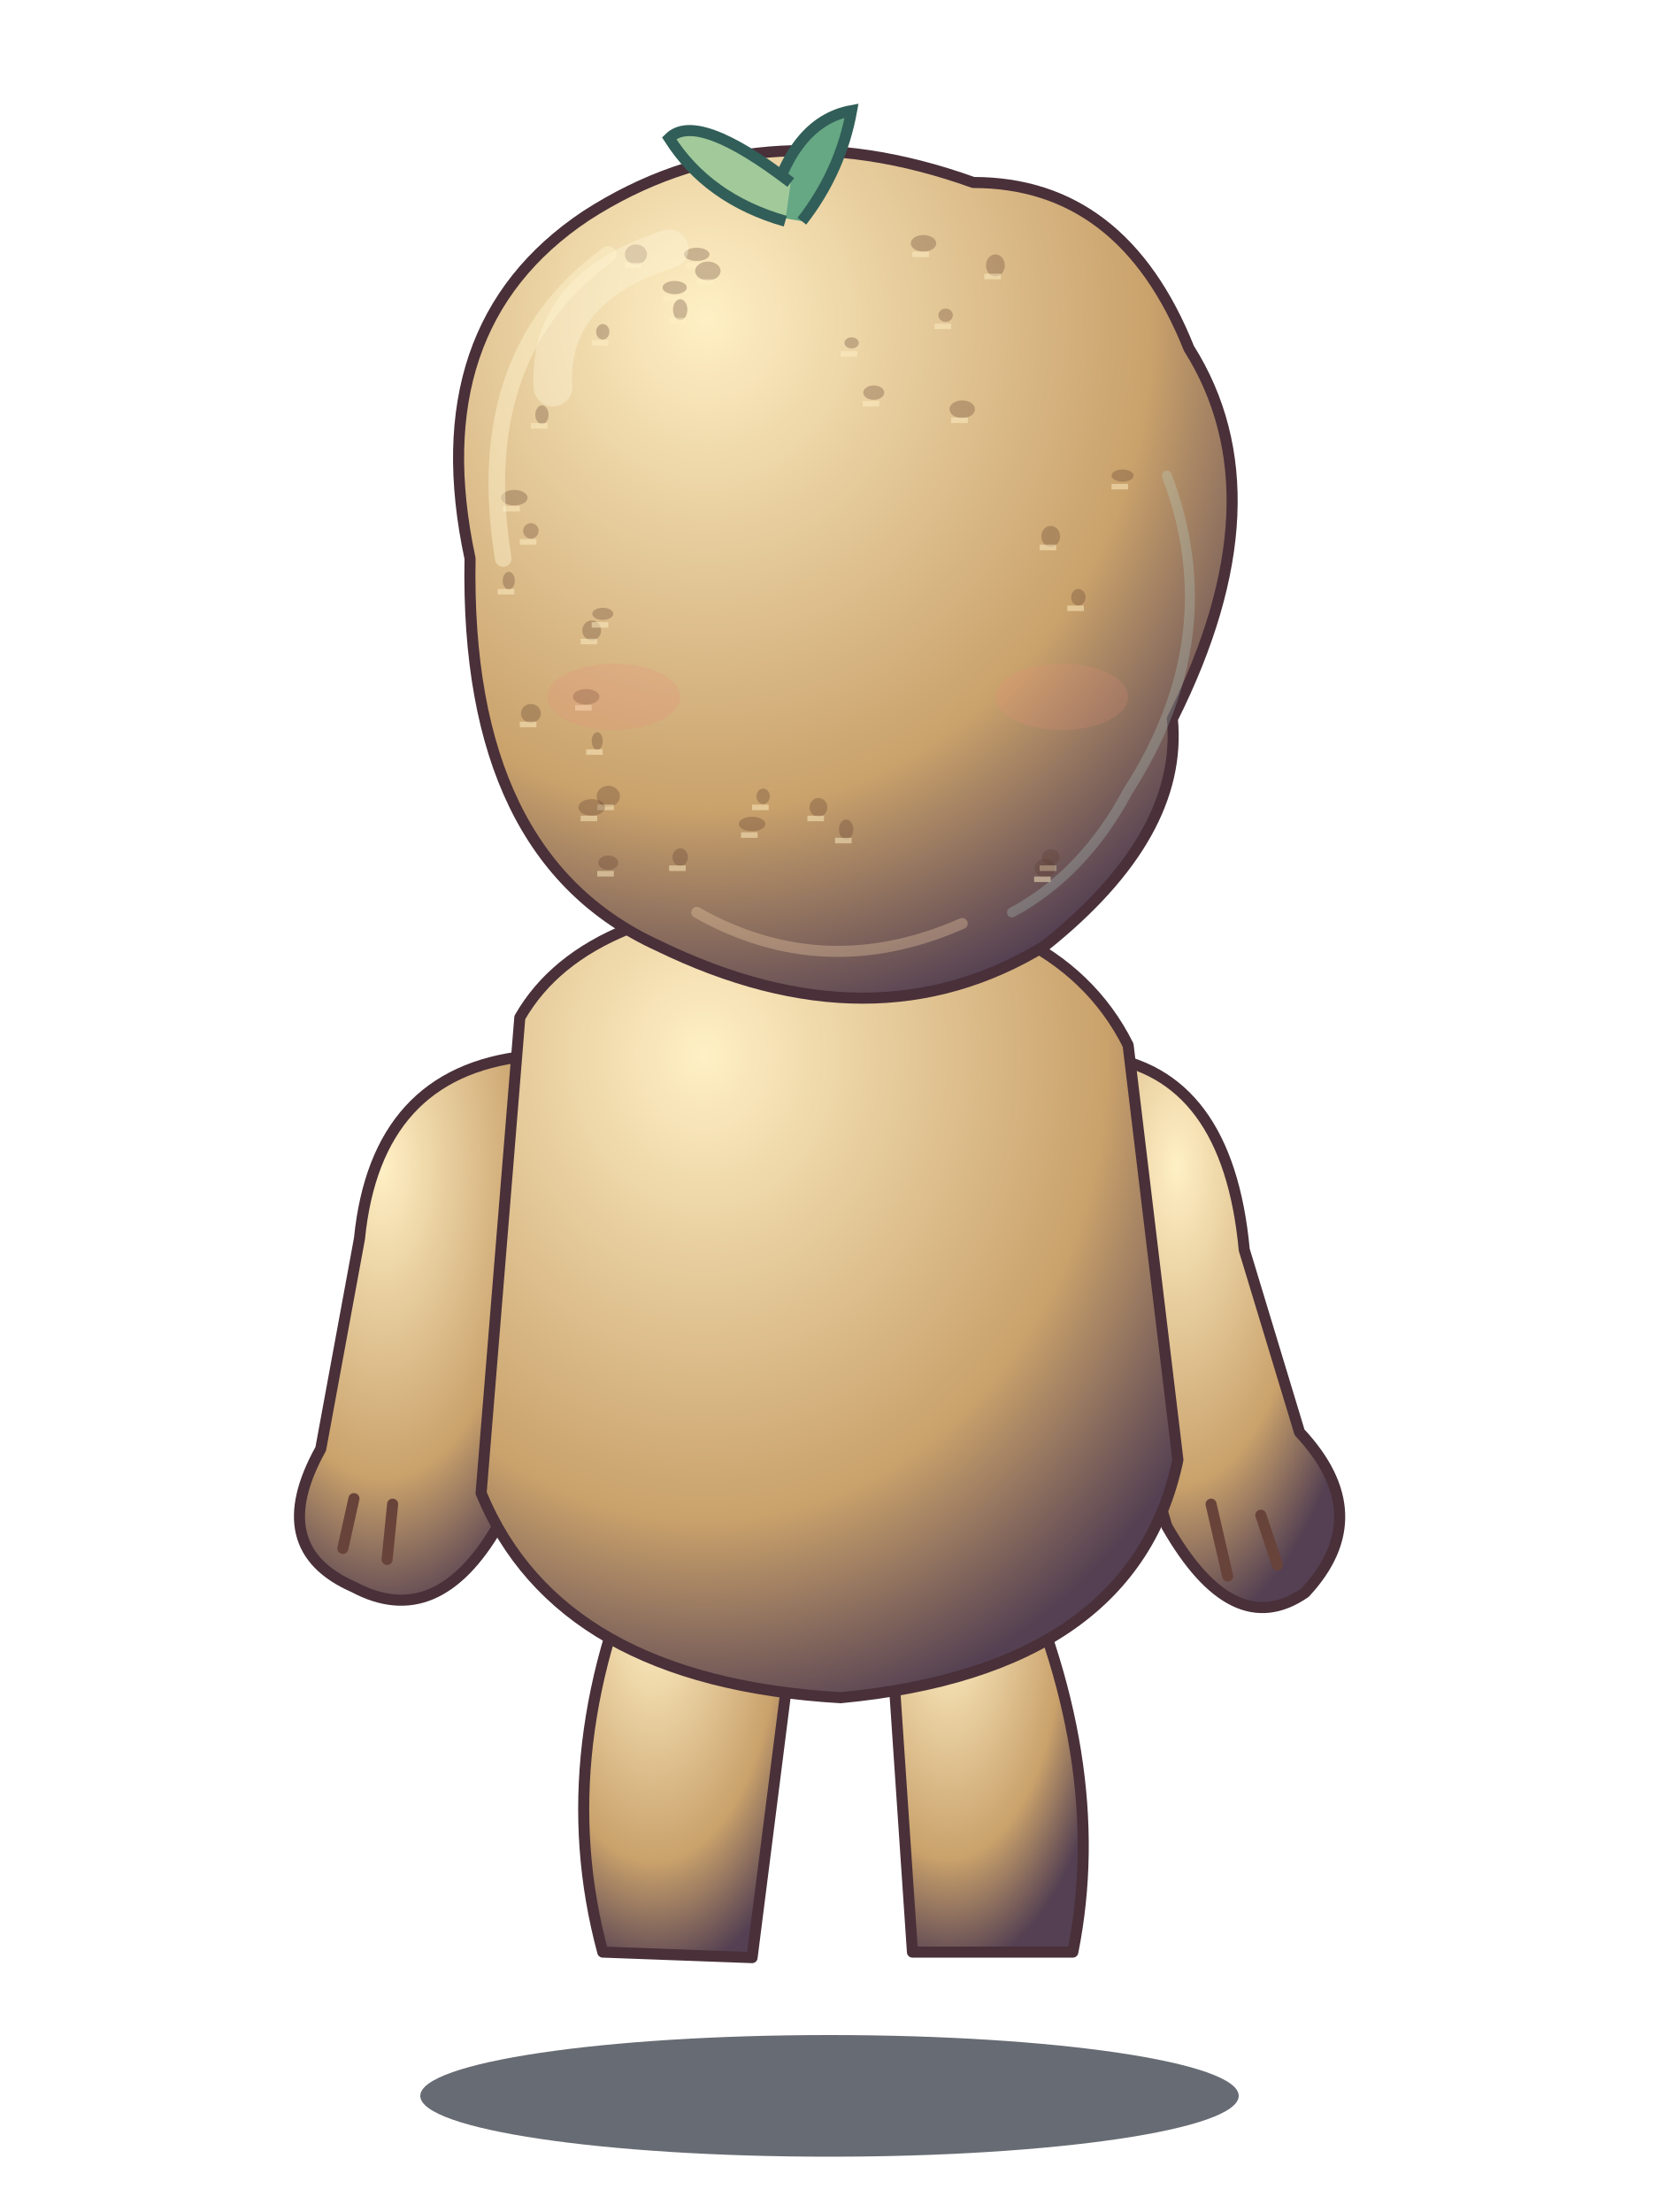
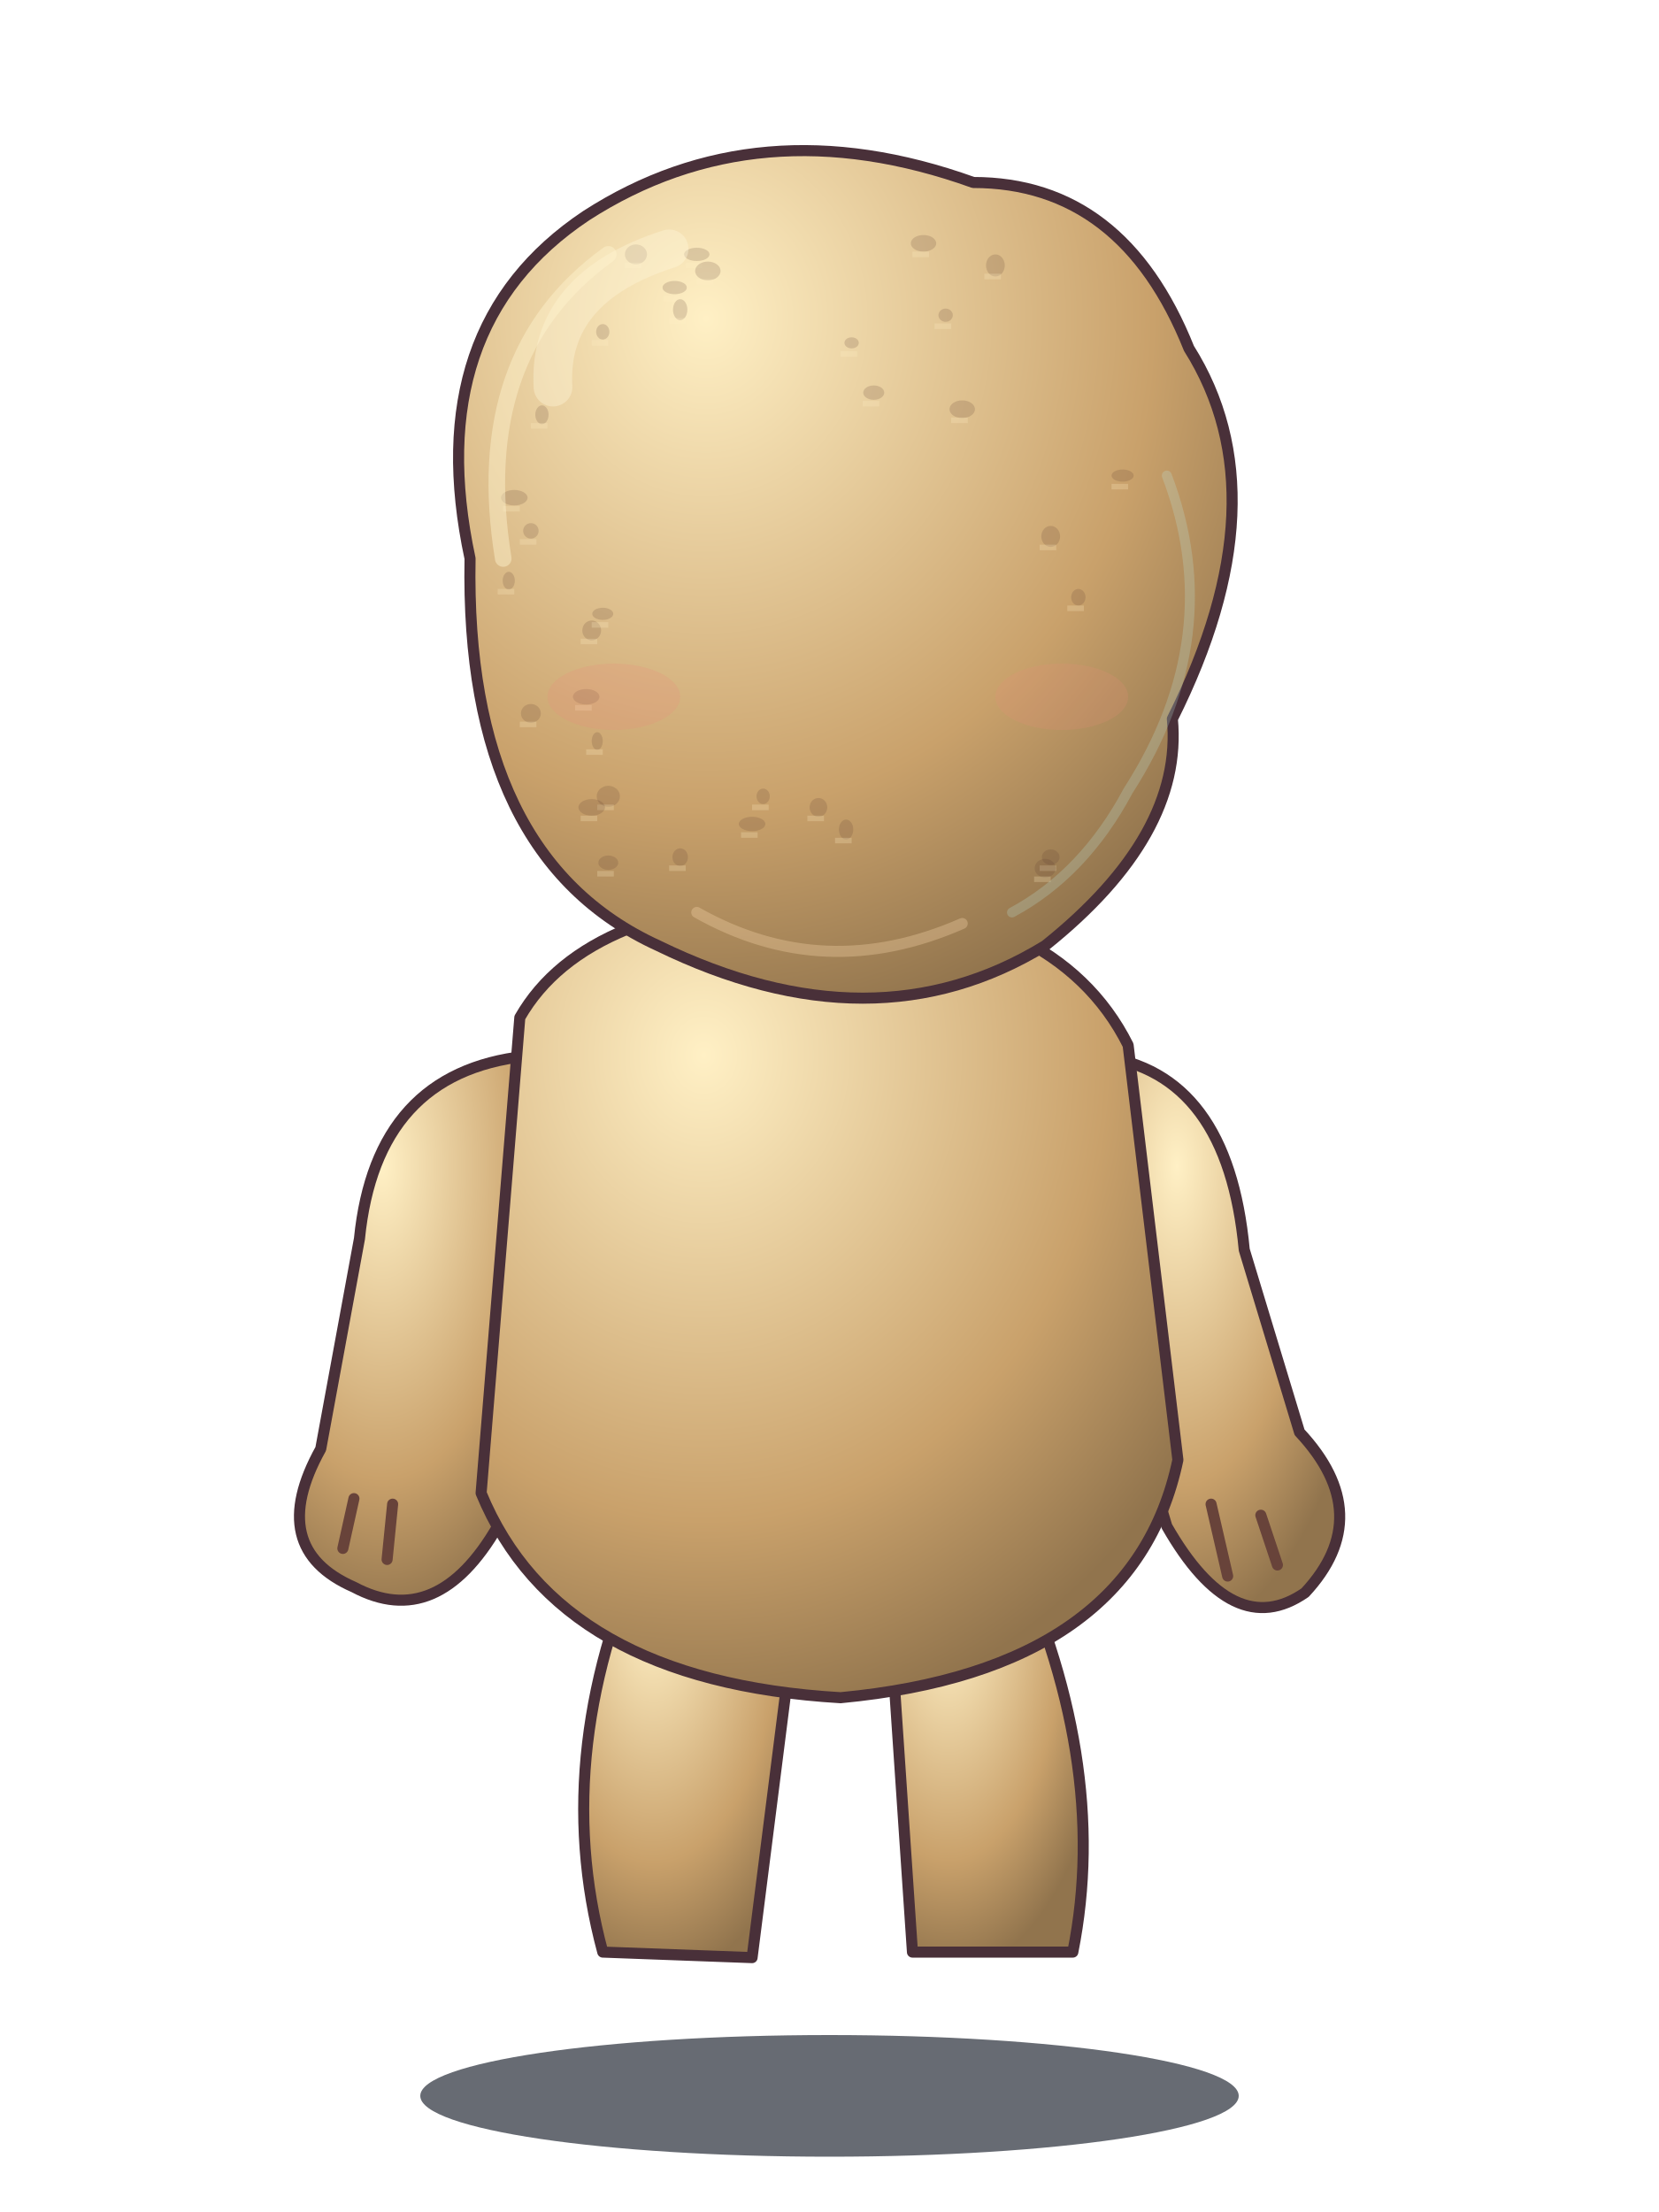
<svg xmlns="http://www.w3.org/2000/svg" viewBox="0 0 300 400">
  <defs>
    <radialGradient id="skin" cx=".32" cy=".2" r=".85">
      <stop stop-color="#fff0c5" />
      <stop offset=".68" stop-color="#c9a16b" />
-       <stop offset="1" stop-color="#544052" />
+       <stop offset="1" stop-color="#91744d" />
    </radialGradient>
    <linearGradient id="cloth" x2=".8" y2="1">
      <stop stop-color="#3d5b75" />
      <stop offset=".5" stop-color="#253648" />
      <stop offset="1" stop-color="#101b2d" />
    </linearGradient>
    <linearGradient id="metal" x2=".75" y2="1">
      <stop stop-color="#dce6e9" />
      <stop offset=".3" stop-color="#7e98ac" />
      <stop offset=".48" stop-color="#e1e9eb" />
      <stop offset=".55" stop-color="#496477" />
      <stop offset="1" stop-color="#192c40" />
    </linearGradient>
    <linearGradient id="trim" x2="1" y2="1">
      <stop stop-color="#edfcff" />
      <stop offset=".4" stop-color="#62eafa" />
      <stop offset="1" stop-color="#287c9f" />
    </linearGradient>
    <linearGradient id="leather" x2=".8" y2="1">
      <stop stop-color="#c59269" />
      <stop offset=".5" stop-color="#855339" />
      <stop offset="1" stop-color="#392722" />
    </linearGradient>
    <linearGradient id="hair" x2=".3" y2="1">
      <stop stop-color="#8f5a36" />
      <stop offset=".6" stop-color="#492b25" />
      <stop offset="1" stop-color="#241b22" />
    </linearGradient>
    <radialGradient id="lens" cx=".3" cy=".15">
      <stop stop-color="#84d9ef" />
      <stop offset=".6" stop-color="#153e64" />
      <stop offset="1" stop-color="#09182b" />
    </radialGradient>
  </defs>
  <ellipse cx="150" cy="379" rx="74" ry="11" fill="#020916" opacity=".6" />
  <g stroke="#493039" stroke-width="2" stroke-linejoin="round">
    <path d="M118 276Q99 316 109 353L136 354L145 283Z" fill="url(#skin)" />
    <path d="M160 279L165 353L194 353Q201 318 182 278Z" fill="url(#skin)" />
    <path d="M95 191Q68 194 65 224L58 262Q48 280 64 287Q79 295 90 276L101 235Z" fill="url(#skin)" />
    <path d="M199 191Q222 194 225 226L235 259Q249 274 236 288Q223 297 211 276L199 236Z" fill="url(#skin)" />
    <path d="M94 184Q106 163 148 162Q191 163 204 189L213 264Q205 302 152 307Q101 304 87 270Z" fill="url(#skin)" />
    <path d="M85 101Q76 59 106 39Q137 19 176 33Q203 33 215 63Q232 90 212 130Q214 151 189 171Q158 190 119 171Q84 155 85 101Z" fill="url(#skin)" />
  </g>
-   <ellipse cx="153" cy="150" rx="1.3" ry="1.8" fill="#59392d" opacity=".3" />
-   <path d="M151 152l3 0" stroke="#fff0c5" opacity=".5" />
-   <ellipse cx="195" cy="108" rx="1.3" ry="1.5" fill="#59392d" opacity=".3" />
-   <path d="M193 110l3 0" stroke="#fff0c5" opacity=".5" />
-   <ellipse cx="93" cy="90" rx="2.4" ry="1.4" fill="#59392d" opacity=".3" />
-   <path d="M91 92l3 0" stroke="#fff0c5" opacity=".5" />
-   <ellipse cx="110" cy="144" rx="2.1" ry="1.9" fill="#59392d" opacity=".3" />
-   <path d="M108 146l3 0" stroke="#fff0c5" opacity=".5" />
-   <ellipse cx="180" cy="48" rx="1.7" ry="2.0" fill="#59392d" opacity=".3" />
-   <path d="M178 50l3 0" stroke="#fff0c5" opacity=".5" />
-   <ellipse cx="190" cy="155" rx="1.6" ry="1.4" fill="#59392d" opacity=".3" />
-   <path d="M188 157l3 0" stroke="#fff0c5" opacity=".5" />
-   <ellipse cx="106" cy="126" rx="2.4" ry="1.4" fill="#59392d" opacity=".3" />
-   <path d="M104 128l3 0" stroke="#fff0c5" opacity=".5" />
-   <ellipse cx="107" cy="146" rx="2.4" ry="1.5" fill="#59392d" opacity=".3" />
-   <path d="M105 148l3 0" stroke="#fff0c5" opacity=".5" />
-   <ellipse cx="154" cy="62" rx="1.3" ry="1.0" fill="#59392d" opacity=".3" />
-   <path d="M152 64l3 0" stroke="#fff0c5" opacity=".5" />
-   <ellipse cx="122" cy="52" rx="2.2" ry="1.2" fill="#59392d" opacity=".3" />
-   <path d="M120 54l3 0" stroke="#fff0c5" opacity=".5" />
-   <ellipse cx="189" cy="157" rx="1.9" ry="1.7" fill="#59392d" opacity=".3" />
-   <path d="M187 159l3 0" stroke="#fff0c5" opacity=".5" />
-   <ellipse cx="107" cy="114" rx="1.7" ry="1.8" fill="#59392d" opacity=".3" />
-   <path d="M105 116l3 0" stroke="#fff0c5" opacity=".5" />
-   <ellipse cx="110" cy="156" rx="1.8" ry="1.3" fill="#59392d" opacity=".3" />
-   <path d="M108 158l3 0" stroke="#fff0c5" opacity=".5" />
-   <ellipse cx="126" cy="46" rx="2.3" ry="1.2" fill="#59392d" opacity=".3" />
-   <path d="M124 48l3 0" stroke="#fff0c5" opacity=".5" />
-   <ellipse cx="92" cy="105" rx="1.1" ry="1.6" fill="#59392d" opacity=".3" />
-   <path d="M90 107l3 0" stroke="#fff0c5" opacity=".5" />
-   <ellipse cx="158" cy="71" rx="1.9" ry="1.3" fill="#59392d" opacity=".3" />
-   <path d="M156 73l3 0" stroke="#fff0c5" opacity=".5" />
-   <ellipse cx="171" cy="57" rx="1.3" ry="1.2" fill="#59392d" opacity=".3" />
-   <path d="M169 59l3 0" stroke="#fff0c5" opacity=".5" />
-   <ellipse cx="136" cy="149" rx="2.4" ry="1.3" fill="#59392d" opacity=".3" />
-   <path d="M134 151l3 0" stroke="#fff0c5" opacity=".5" />
-   <ellipse cx="123" cy="56" rx="1.3" ry="1.9" fill="#59392d" opacity=".3" />
-   <path d="M121 58l3 0" stroke="#fff0c5" opacity=".5" />
-   <ellipse cx="96" cy="129" rx="1.8" ry="1.7" fill="#59392d" opacity=".3" />
-   <path d="M94 131l3 0" stroke="#fff0c5" opacity=".5" />
-   <ellipse cx="167" cy="44" rx="2.3" ry="1.5" fill="#59392d" opacity=".3" />
-   <path d="M165 46l3 0" stroke="#fff0c5" opacity=".5" />
-   <ellipse cx="123" cy="155" rx="1.4" ry="1.6" fill="#59392d" opacity=".3" />
-   <path d="M121 157l3 0" stroke="#fff0c5" opacity=".5" />
-   <ellipse cx="148" cy="146" rx="1.6" ry="1.7" fill="#59392d" opacity=".3" />
-   <path d="M146 148l3 0" stroke="#fff0c5" opacity=".5" />
-   <ellipse cx="128" cy="49" rx="2.3" ry="1.7" fill="#59392d" opacity=".3" />
-   <path d="M126 51l3 0" stroke="#fff0c5" opacity=".5" />
-   <ellipse cx="96" cy="96" rx="1.4" ry="1.4" fill="#59392d" opacity=".3" />
-   <path d="M94 98l3 0" stroke="#fff0c5" opacity=".5" />
-   <ellipse cx="203" cy="86" rx="2.0" ry="1.1" fill="#59392d" opacity=".3" />
-   <path d="M201 88l3 0" stroke="#fff0c5" opacity=".5" />
-   <ellipse cx="98" cy="75" rx="1.2" ry="1.7" fill="#59392d" opacity=".3" />
-   <path d="M96 77l3 0" stroke="#fff0c5" opacity=".5" />
-   <ellipse cx="138" cy="144" rx="1.2" ry="1.4" fill="#59392d" opacity=".3" />
-   <path d="M136 146l3 0" stroke="#fff0c5" opacity=".5" />
-   <ellipse cx="190" cy="97" rx="1.7" ry="1.9" fill="#59392d" opacity=".3" />
-   <path d="M188 99l3 0" stroke="#fff0c5" opacity=".5" />
-   <ellipse cx="109" cy="111" rx="1.9" ry="1.1" fill="#59392d" opacity=".3" />
-   <path d="M107 113l3 0" stroke="#fff0c5" opacity=".5" />
-   <ellipse cx="108" cy="134" rx="1.0" ry="1.6" fill="#59392d" opacity=".3" />
-   <path d="M106 136l3 0" stroke="#fff0c5" opacity=".5" />
-   <ellipse cx="174" cy="74" rx="2.3" ry="1.6" fill="#59392d" opacity=".3" />
-   <path d="M172 76l3 0" stroke="#fff0c5" opacity=".5" />
-   <ellipse cx="109" cy="60" rx="1.2" ry="1.4" fill="#59392d" opacity=".3" />
-   <path d="M107 62l3 0" stroke="#fff0c5" opacity=".5" />
-   <ellipse cx="115" cy="46" rx="2.0" ry="1.8" fill="#59392d" opacity=".3" />
-   <path d="M113 48l3 0" stroke="#fff0c5" opacity=".5" />
+   <ellipse cx="153" cy="150" rx="1.3" ry="1.8" fill="#59392d" opacity=".18" />
+   <path d="M151 152l3 0" stroke="#fff0c5" opacity=".24" />
+   <ellipse cx="195" cy="108" rx="1.3" ry="1.5" fill="#59392d" opacity=".18" />
+   <path d="M193 110l3 0" stroke="#fff0c5" opacity=".24" />
+   <ellipse cx="93" cy="90" rx="2.4" ry="1.4" fill="#59392d" opacity=".18" />
+   <path d="M91 92l3 0" stroke="#fff0c5" opacity=".24" />
+   <ellipse cx="110" cy="144" rx="2.1" ry="1.9" fill="#59392d" opacity=".18" />
+   <path d="M108 146l3 0" stroke="#fff0c5" opacity=".24" />
+   <ellipse cx="180" cy="48" rx="1.7" ry="2.0" fill="#59392d" opacity=".18" />
+   <path d="M178 50l3 0" stroke="#fff0c5" opacity=".24" />
+   <ellipse cx="190" cy="155" rx="1.6" ry="1.4" fill="#59392d" opacity=".18" />
+   <path d="M188 157l3 0" stroke="#fff0c5" opacity=".24" />
+   <ellipse cx="106" cy="126" rx="2.4" ry="1.4" fill="#59392d" opacity=".18" />
+   <path d="M104 128l3 0" stroke="#fff0c5" opacity=".24" />
+   <ellipse cx="107" cy="146" rx="2.4" ry="1.5" fill="#59392d" opacity=".18" />
+   <path d="M105 148l3 0" stroke="#fff0c5" opacity=".24" />
+   <ellipse cx="154" cy="62" rx="1.3" ry="1.0" fill="#59392d" opacity=".18" />
+   <path d="M152 64l3 0" stroke="#fff0c5" opacity=".24" />
+   <ellipse cx="122" cy="52" rx="2.2" ry="1.2" fill="#59392d" opacity=".18" />
+   <path d="M120 54l3 0" stroke="#fff0c5" opacity=".24" />
+   <ellipse cx="189" cy="157" rx="1.9" ry="1.7" fill="#59392d" opacity=".18" />
+   <path d="M187 159l3 0" stroke="#fff0c5" opacity=".24" />
+   <ellipse cx="107" cy="114" rx="1.7" ry="1.8" fill="#59392d" opacity=".18" />
+   <path d="M105 116l3 0" stroke="#fff0c5" opacity=".24" />
+   <ellipse cx="110" cy="156" rx="1.8" ry="1.3" fill="#59392d" opacity=".18" />
+   <path d="M108 158l3 0" stroke="#fff0c5" opacity=".24" />
+   <ellipse cx="126" cy="46" rx="2.3" ry="1.2" fill="#59392d" opacity=".18" />
+   <path d="M124 48l3 0" stroke="#fff0c5" opacity=".24" />
+   <ellipse cx="92" cy="105" rx="1.1" ry="1.6" fill="#59392d" opacity=".18" />
+   <path d="M90 107l3 0" stroke="#fff0c5" opacity=".24" />
+   <ellipse cx="158" cy="71" rx="1.9" ry="1.3" fill="#59392d" opacity=".18" />
+   <path d="M156 73l3 0" stroke="#fff0c5" opacity=".24" />
+   <ellipse cx="171" cy="57" rx="1.3" ry="1.2" fill="#59392d" opacity=".18" />
+   <path d="M169 59l3 0" stroke="#fff0c5" opacity=".24" />
+   <ellipse cx="136" cy="149" rx="2.4" ry="1.3" fill="#59392d" opacity=".18" />
+   <path d="M134 151l3 0" stroke="#fff0c5" opacity=".24" />
+   <ellipse cx="123" cy="56" rx="1.3" ry="1.9" fill="#59392d" opacity=".18" />
+   <path d="M121 58l3 0" stroke="#fff0c5" opacity=".24" />
+   <ellipse cx="96" cy="129" rx="1.8" ry="1.7" fill="#59392d" opacity=".18" />
+   <path d="M94 131l3 0" stroke="#fff0c5" opacity=".24" />
+   <ellipse cx="167" cy="44" rx="2.3" ry="1.5" fill="#59392d" opacity=".18" />
+   <path d="M165 46l3 0" stroke="#fff0c5" opacity=".24" />
+   <ellipse cx="123" cy="155" rx="1.4" ry="1.6" fill="#59392d" opacity=".18" />
+   <path d="M121 157l3 0" stroke="#fff0c5" opacity=".24" />
+   <ellipse cx="148" cy="146" rx="1.6" ry="1.7" fill="#59392d" opacity=".18" />
+   <path d="M146 148l3 0" stroke="#fff0c5" opacity=".24" />
+   <ellipse cx="128" cy="49" rx="2.3" ry="1.7" fill="#59392d" opacity=".18" />
+   <path d="M126 51l3 0" stroke="#fff0c5" opacity=".24" />
+   <ellipse cx="96" cy="96" rx="1.4" ry="1.4" fill="#59392d" opacity=".18" />
+   <path d="M94 98l3 0" stroke="#fff0c5" opacity=".24" />
+   <ellipse cx="203" cy="86" rx="2.0" ry="1.1" fill="#59392d" opacity=".18" />
+   <path d="M201 88l3 0" stroke="#fff0c5" opacity=".24" />
+   <ellipse cx="98" cy="75" rx="1.2" ry="1.7" fill="#59392d" opacity=".18" />
+   <path d="M96 77l3 0" stroke="#fff0c5" opacity=".24" />
+   <ellipse cx="138" cy="144" rx="1.2" ry="1.4" fill="#59392d" opacity=".18" />
+   <path d="M136 146l3 0" stroke="#fff0c5" opacity=".24" />
+   <ellipse cx="190" cy="97" rx="1.7" ry="1.9" fill="#59392d" opacity=".18" />
+   <path d="M188 99l3 0" stroke="#fff0c5" opacity=".24" />
+   <ellipse cx="109" cy="111" rx="1.9" ry="1.1" fill="#59392d" opacity=".18" />
+   <path d="M107 113l3 0" stroke="#fff0c5" opacity=".24" />
+   <ellipse cx="108" cy="134" rx="1.0" ry="1.6" fill="#59392d" opacity=".18" />
+   <path d="M106 136l3 0" stroke="#fff0c5" opacity=".24" />
+   <ellipse cx="174" cy="74" rx="2.3" ry="1.6" fill="#59392d" opacity=".18" />
+   <path d="M172 76l3 0" stroke="#fff0c5" opacity=".24" />
+   <ellipse cx="109" cy="60" rx="1.2" ry="1.4" fill="#59392d" opacity=".18" />
+   <path d="M107 62l3 0" stroke="#fff0c5" opacity=".24" />
+   <ellipse cx="115" cy="46" rx="2.0" ry="1.8" fill="#59392d" opacity=".18" />
+   <path d="M113 48l3 0" stroke="#fff0c5" opacity=".24" />
  <path d="M100 70Q99 52 121 45" stroke="#fff6d9" opacity=".38" stroke-width="7" stroke-linecap="round" fill="none" />
  <path d="M91 101Q85 64 110 46" fill="none" stroke="#fff4ce" stroke-width="3" stroke-linecap="round" opacity=".45" />
  <path d="M211 86Q222 115 204 143Q196 158 183 165" fill="none" stroke="#bce8df" stroke-width="1.8" stroke-linecap="round" opacity=".24" />
  <path d="M126 165Q149 178 174 167" fill="none" stroke="#ffdfb1" stroke-width="2" stroke-linecap="round" opacity=".3" />
  <ellipse cx="111" cy="126" rx="12" ry="6" fill="#e88b79" opacity=".23" />
  <ellipse cx="192" cy="126" rx="12" ry="6" fill="#e88b79" opacity=".2" />
  <path d="M64 271l-2 9m9-8-1 10m158-8 3 9m-12-11 3 13" stroke="#68433a" stroke-width="2" stroke-linecap="round" />
-   <path d="M139 39Q143 22 154 20Q152 31 145 40" fill="#66a784" stroke="#315e58" stroke-width="2" />
-   <path d="M143 33Q126 20 121 25Q128 36 142 40" fill="#a1c99a" stroke="#315e58" stroke-width="2" />
</svg>
